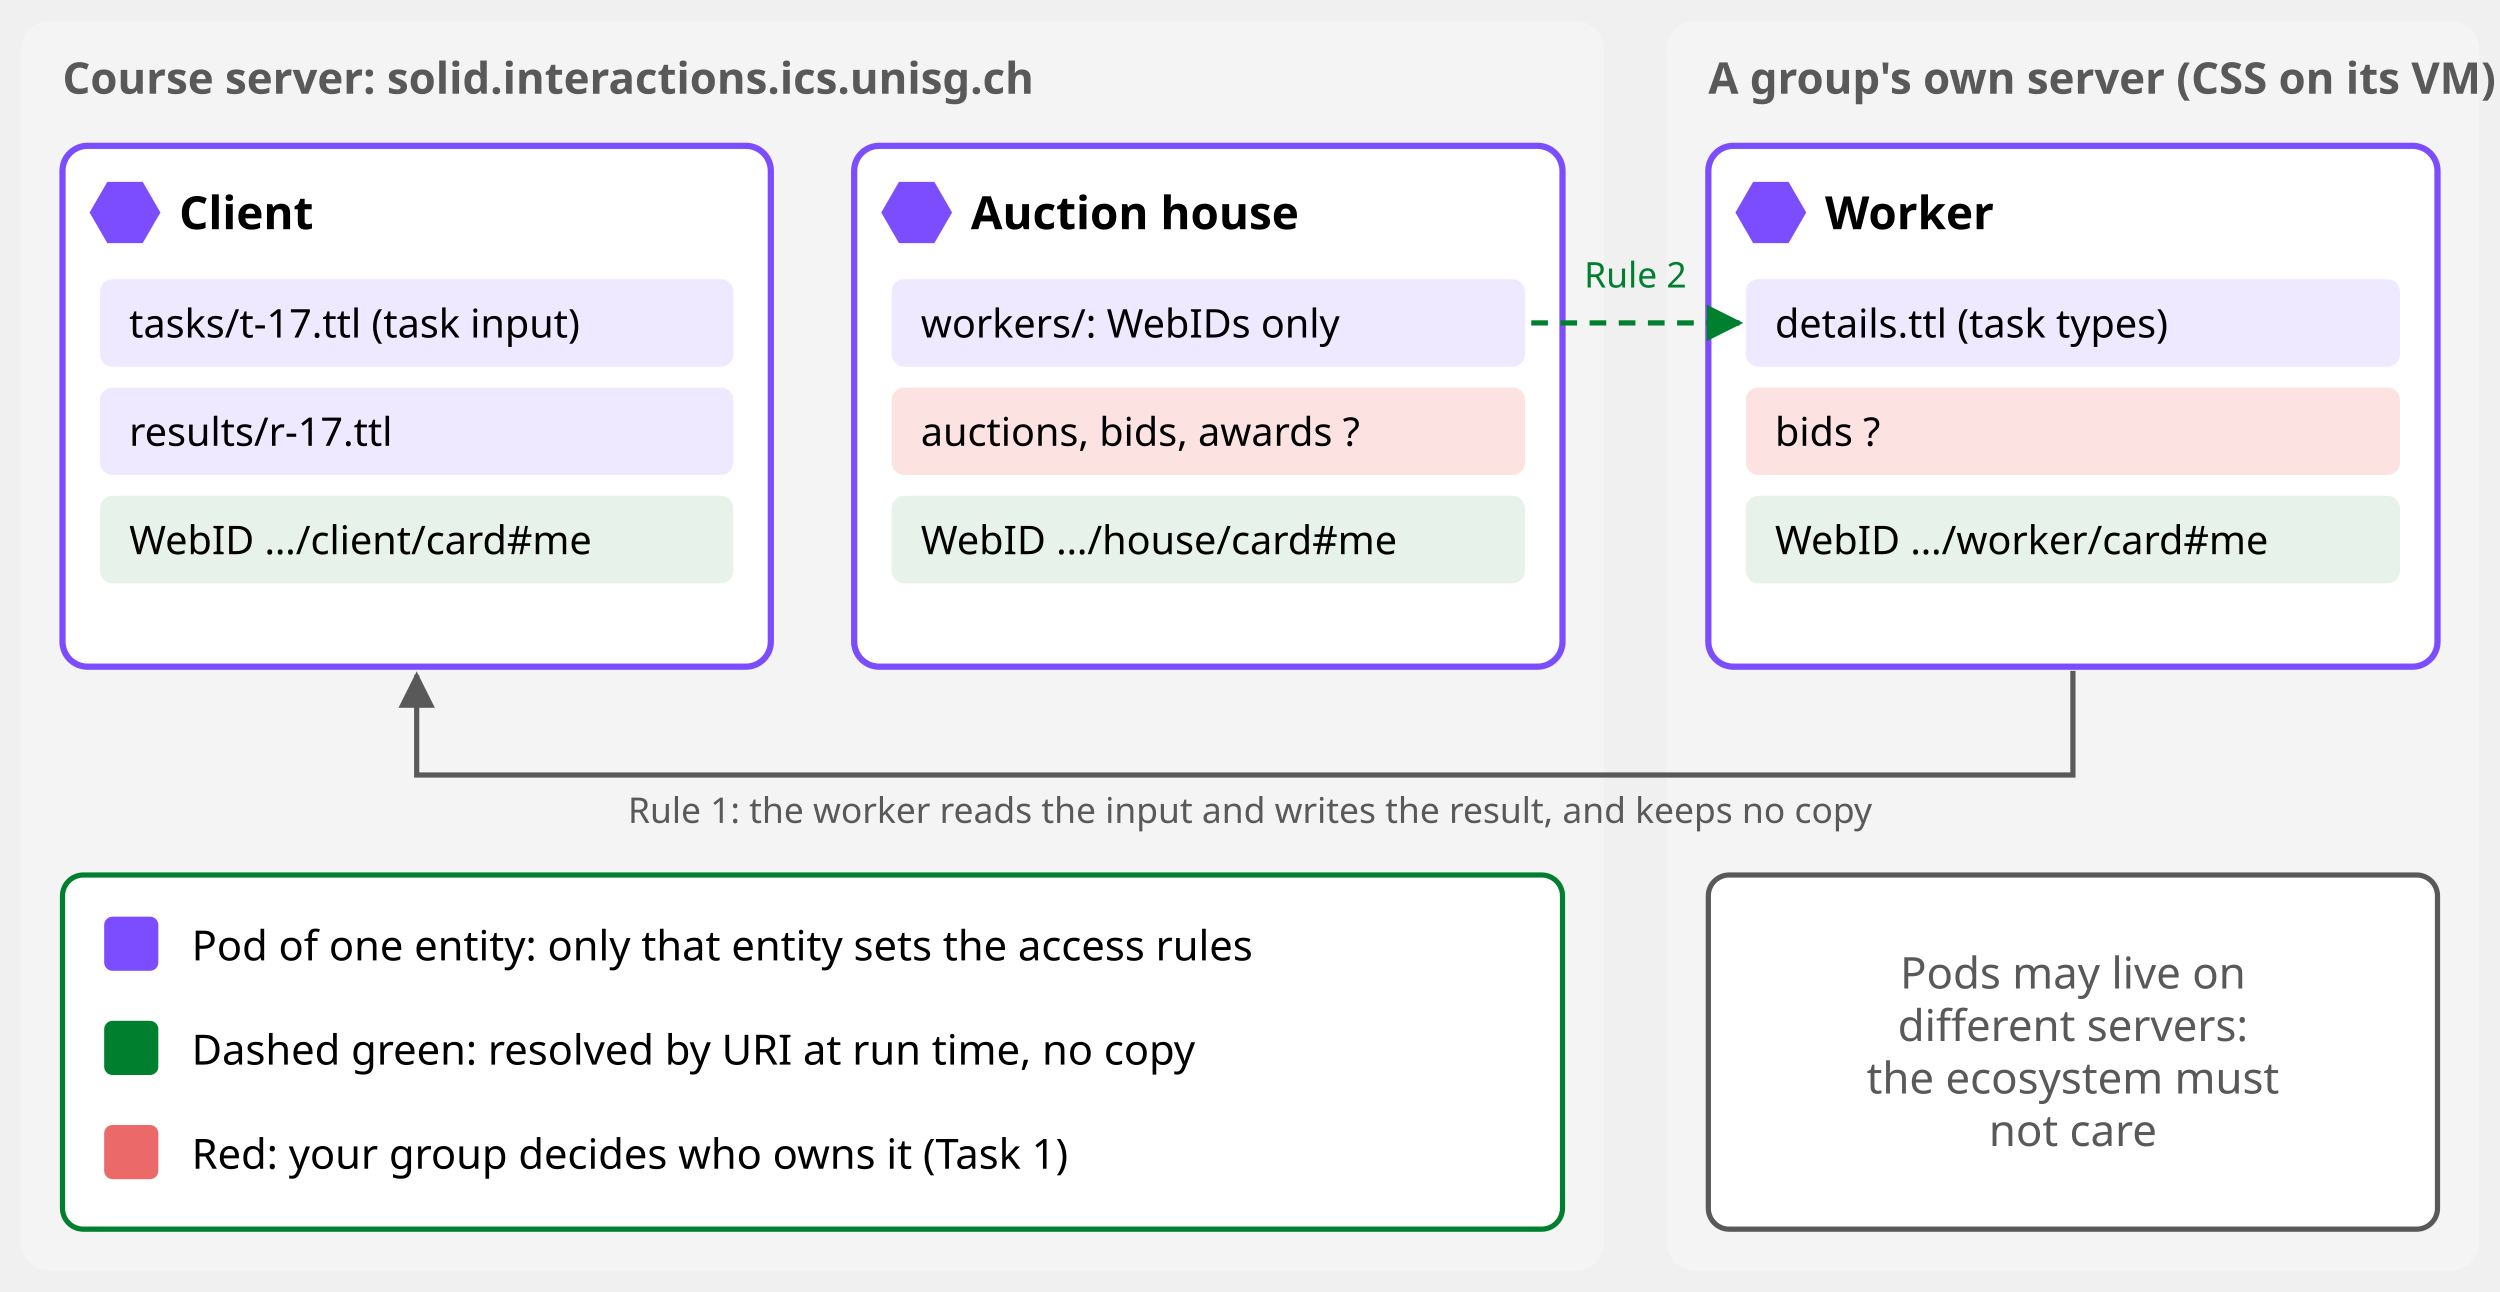
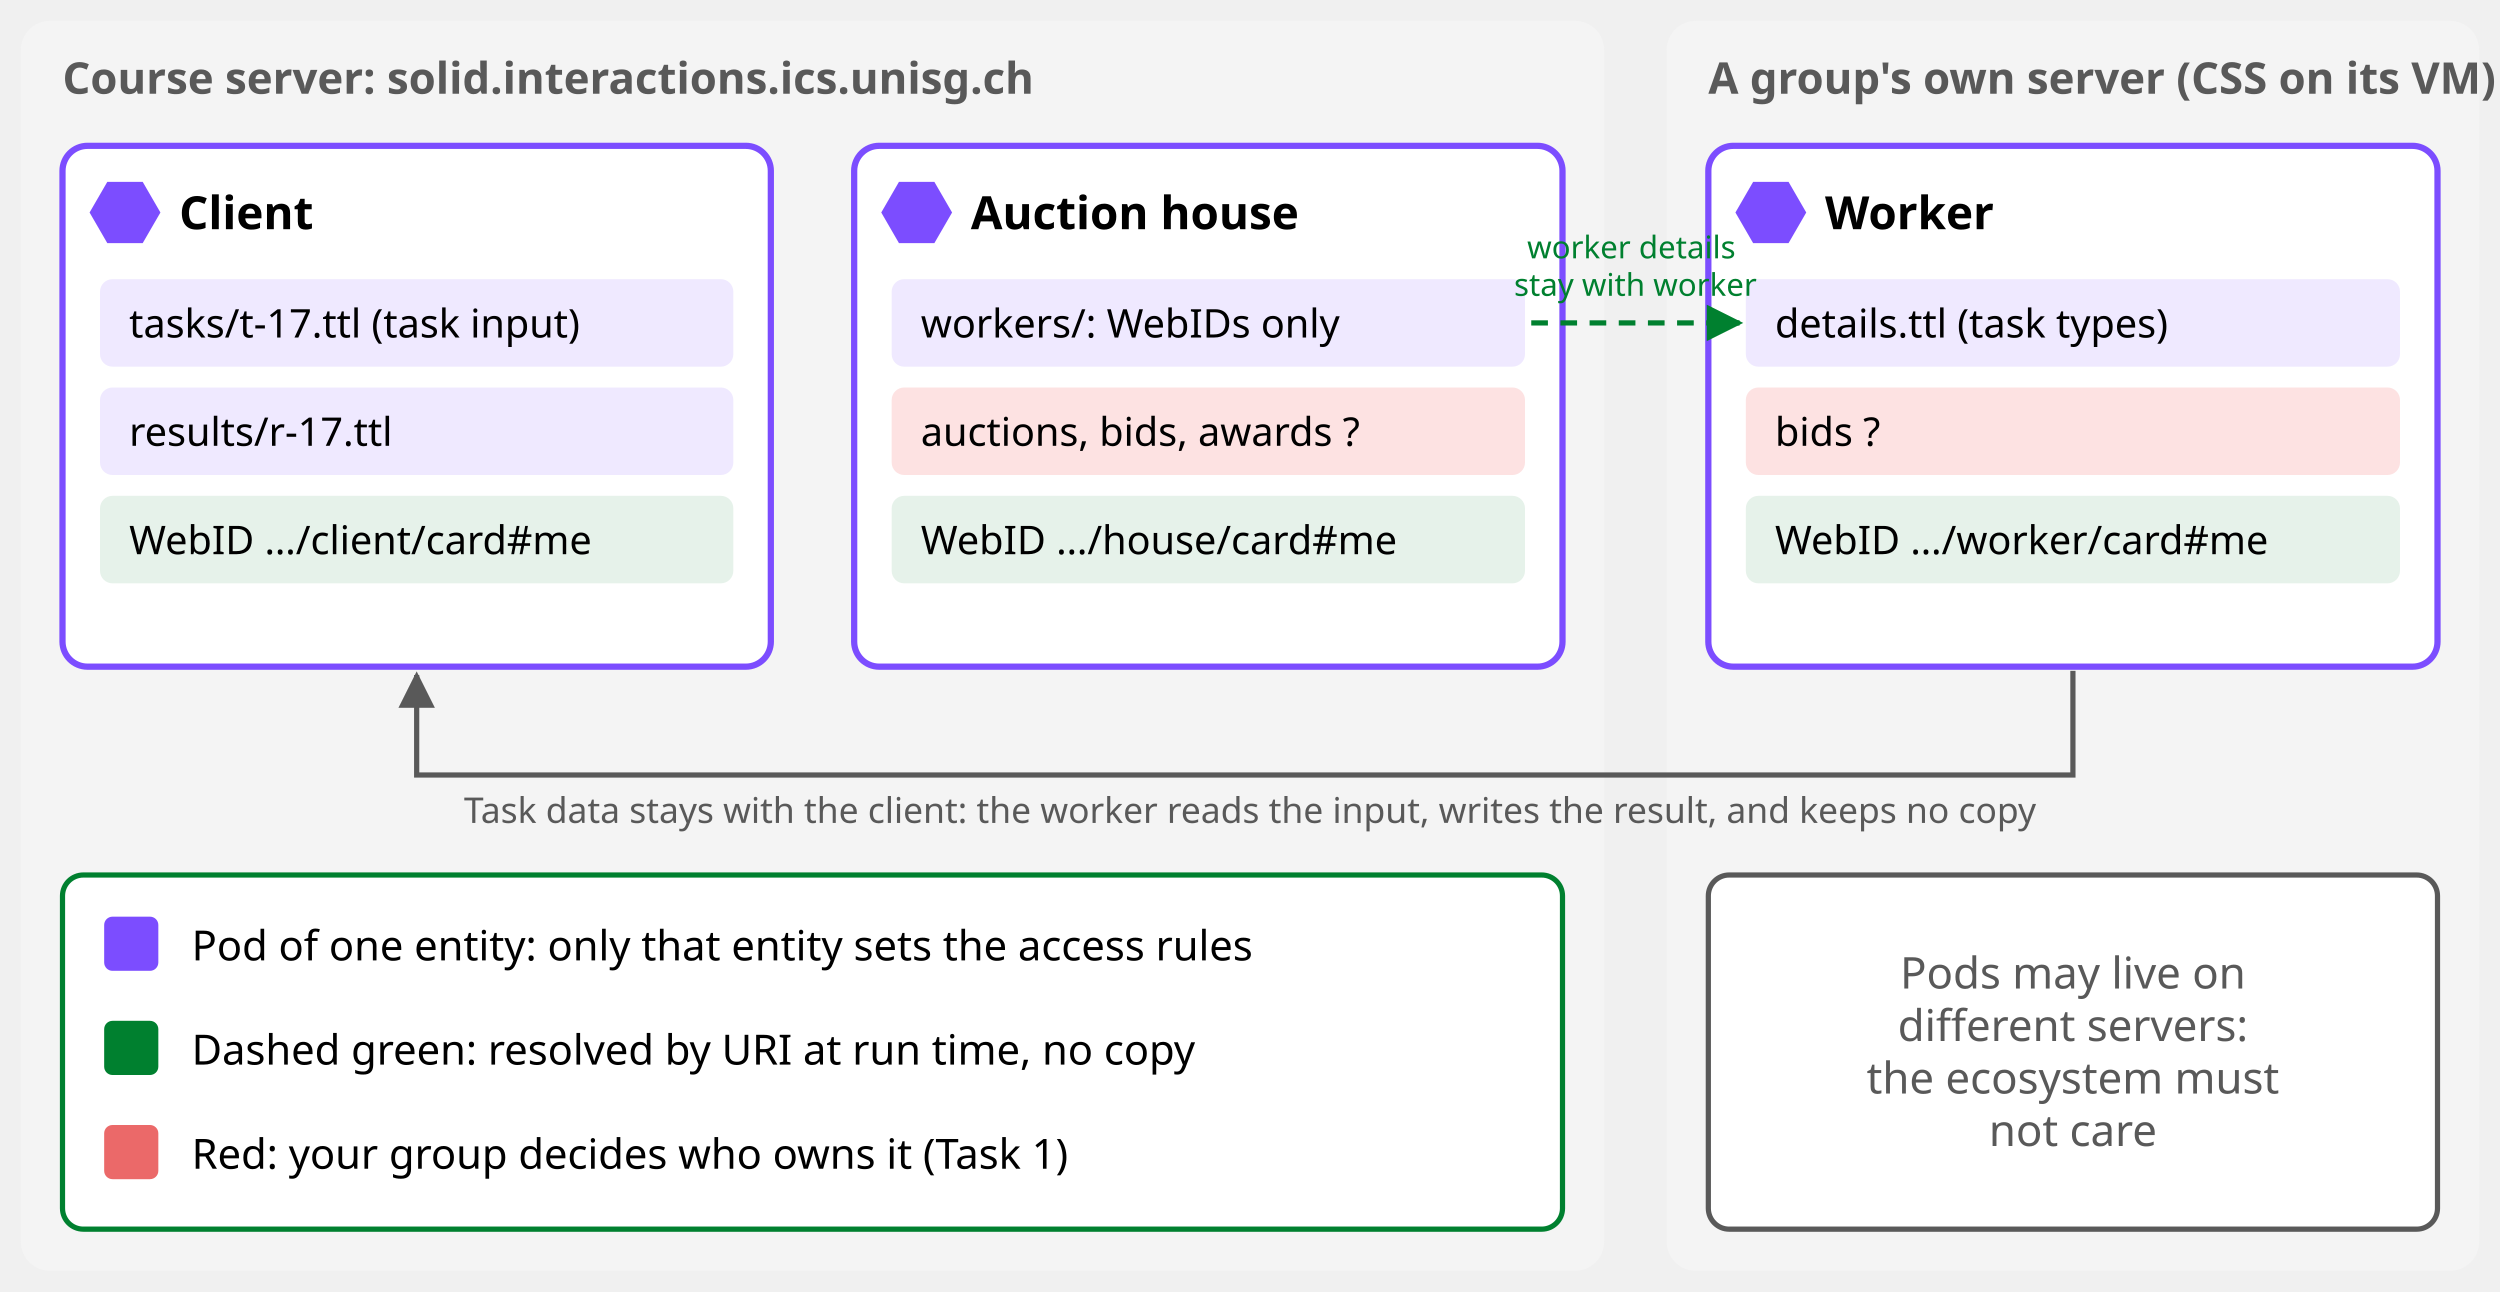
<svg xmlns="http://www.w3.org/2000/svg" viewBox="0 0 1200 620" font-family="Gill Sans Nova, Gill Sans MT, Gill Sans, Gillius ADF No2, Calibri, sans-serif" style="font-variant-ligatures:none">
  <defs>
    <marker id="a" viewBox="0 0 10 10" refX="9" refY="5" markerWidth="7" markerHeight="7" orient="auto-start-reverse">
      <path d="M0,0L10,5L0,10z" fill="#595959" />
    </marker>
    <marker id="g" viewBox="0 0 10 10" refX="9" refY="5" markerWidth="7" markerHeight="7" orient="auto-start-reverse">
      <path d="M0,0L10,5L0,10z" fill="#00802F" />
    </marker>
  </defs>
  <rect x="10" y="10" width="760" height="600" rx="14" fill="#f4f4f4" />
  <text x="30" y="45" font-size="21" fill="#595959" text-anchor="start" font-weight="600">Course server: solid.interactions.ics.unisg.ch</text>
  <rect x="800" y="10" width="390" height="600" rx="14" fill="#f4f4f4" />
  <text x="820" y="45" font-size="21" fill="#595959" text-anchor="start" font-weight="600">A group's own server (CSS on its VM)</text>
  <rect x="30" y="70" width="340" height="250" rx="12" fill="#fff" stroke="#7C4DFF" stroke-width="3" />
  <polygon points="77.0,102.0 68.5,116.7 51.5,116.7 43.0,102.0 51.5,87.3 68.5,87.3" fill="#7C4DFF" />
  <text x="86" y="110" font-size="22" fill="#000" text-anchor="start" font-weight="600">Client</text>
  <rect x="48" y="134" width="304" height="42" rx="6" fill="#efe9ff" />
  <text x="62" y="162" font-size="19" fill="#000" text-anchor="start">tasks/t-17.ttl (task input)</text>
  <rect x="48" y="186" width="304" height="42" rx="6" fill="#efe9ff" />
  <text x="62" y="214" font-size="19" fill="#000" text-anchor="start">results/r-17.ttl</text>
  <rect x="48" y="238" width="304" height="42" rx="6" fill="#e6f2ea" />
  <text x="62" y="266" font-size="19" fill="#000" text-anchor="start">WebID …/client/card#me</text>
  <rect x="410" y="70" width="340" height="250" rx="12" fill="#fff" stroke="#7C4DFF" stroke-width="3" />
  <polygon points="457.0,102.0 448.5,116.7 431.5,116.7 423.0,102.0 431.5,87.3 448.5,87.3" fill="#7C4DFF" />
  <text x="466" y="110" font-size="22" fill="#000" text-anchor="start" font-weight="600">Auction house</text>
  <rect x="428" y="134" width="304" height="42" rx="6" fill="#efe9ff" />
  <text x="442" y="162" font-size="19" fill="#000" text-anchor="start">workers/: WebIDs only</text>
  <rect x="428" y="186" width="304" height="42" rx="6" fill="#fde2e2" />
  <text x="442" y="214" font-size="19" fill="#000" text-anchor="start">auctions, bids, awards ?</text>
  <rect x="428" y="238" width="304" height="42" rx="6" fill="#e6f2ea" />
  <text x="442" y="266" font-size="19" fill="#000" text-anchor="start">WebID …/house/card#me</text>
  <rect x="820" y="70" width="350" height="250" rx="12" fill="#fff" stroke="#7C4DFF" stroke-width="3" />
  <polygon points="867.0,102.0 858.5,116.7 841.5,116.7 833.0,102.0 841.5,87.3 858.5,87.3" fill="#7C4DFF" />
  <text x="876" y="110" font-size="22" fill="#000" text-anchor="start" font-weight="600">Worker</text>
  <rect x="838" y="134" width="314" height="42" rx="6" fill="#efe9ff" />
  <text x="852" y="162" font-size="19" fill="#000" text-anchor="start">details.ttl (task types)</text>
  <rect x="838" y="186" width="314" height="42" rx="6" fill="#fde2e2" />
  <text x="852" y="214" font-size="19" fill="#000" text-anchor="start">bids ?</text>
  <rect x="838" y="238" width="314" height="42" rx="6" fill="#e6f2ea" />
  <text x="852" y="266" font-size="19" fill="#000" text-anchor="start">WebID …/worker/card#me</text>
  <line x1="735" y1="155" x2="835" y2="155" stroke="#00802F" stroke-width="2.5" stroke-dasharray="8 6" marker-end="url(#g)" />
-   <text x="785" y="138" font-size="17" fill="#00802F" text-anchor="middle">Rule 2</text>
+   <text x="785" y="124" font-size="15" fill="#00802F" text-anchor="middle">
+     <tspan x="785">worker details</tspan>
+     <tspan x="785" dy="18">stay with worker</tspan>
+   </text>
  <path d="M995,322 V372 H200 V324" fill="none" stroke="#595959" stroke-width="2.5" marker-end="url(#a)" />
-   <text x="600" y="395" font-size="17" fill="#595959" text-anchor="middle">Rule 1: the worker reads the input and writes the result, and keeps no copy</text>
+   <text x="600" y="395" font-size="17" fill="#595959" text-anchor="middle">Task data stays with the client: the worker reads the input, writes the result, and keeps no copy</text>
  <rect x="30" y="420" width="720" height="170" rx="10" fill="#fff" stroke="#00802F" stroke-width="2.5" />
  <rect x="50" y="440" width="26" height="26" rx="4" fill="#7C4DFF" />
  <text x="92" y="461" font-size="20" fill="#000" text-anchor="start">Pod of one entity: only that entity sets the access rules</text>
  <rect x="50" y="490" width="26" height="26" rx="4" fill="#00802F" />
  <text x="92" y="511" font-size="20" fill="#000" text-anchor="start">Dashed green: resolved by URI at run time, no copy</text>
  <rect x="50" y="540" width="26" height="26" rx="4" fill="#EB6969" />
  <text x="92" y="561" font-size="20" fill="#000" text-anchor="start">Red: your group decides who owns it (Task 1)</text>
  <rect x="820" y="420" width="350" height="170" rx="10" fill="#fff" stroke="#595959" stroke-width="2.5" />
  <text x="995.0" y="467.2" font-size="21" fill="#595959" text-anchor="middle" dominant-baseline="middle">Pods may live on</text>
  <text x="995.0" y="492.4" font-size="21" fill="#595959" text-anchor="middle" dominant-baseline="middle">different servers:</text>
  <text x="995.0" y="517.6" font-size="21" fill="#595959" text-anchor="middle" dominant-baseline="middle">the ecosystem must</text>
  <text x="995.0" y="542.8" font-size="21" fill="#595959" text-anchor="middle" dominant-baseline="middle">not care</text>
</svg>
